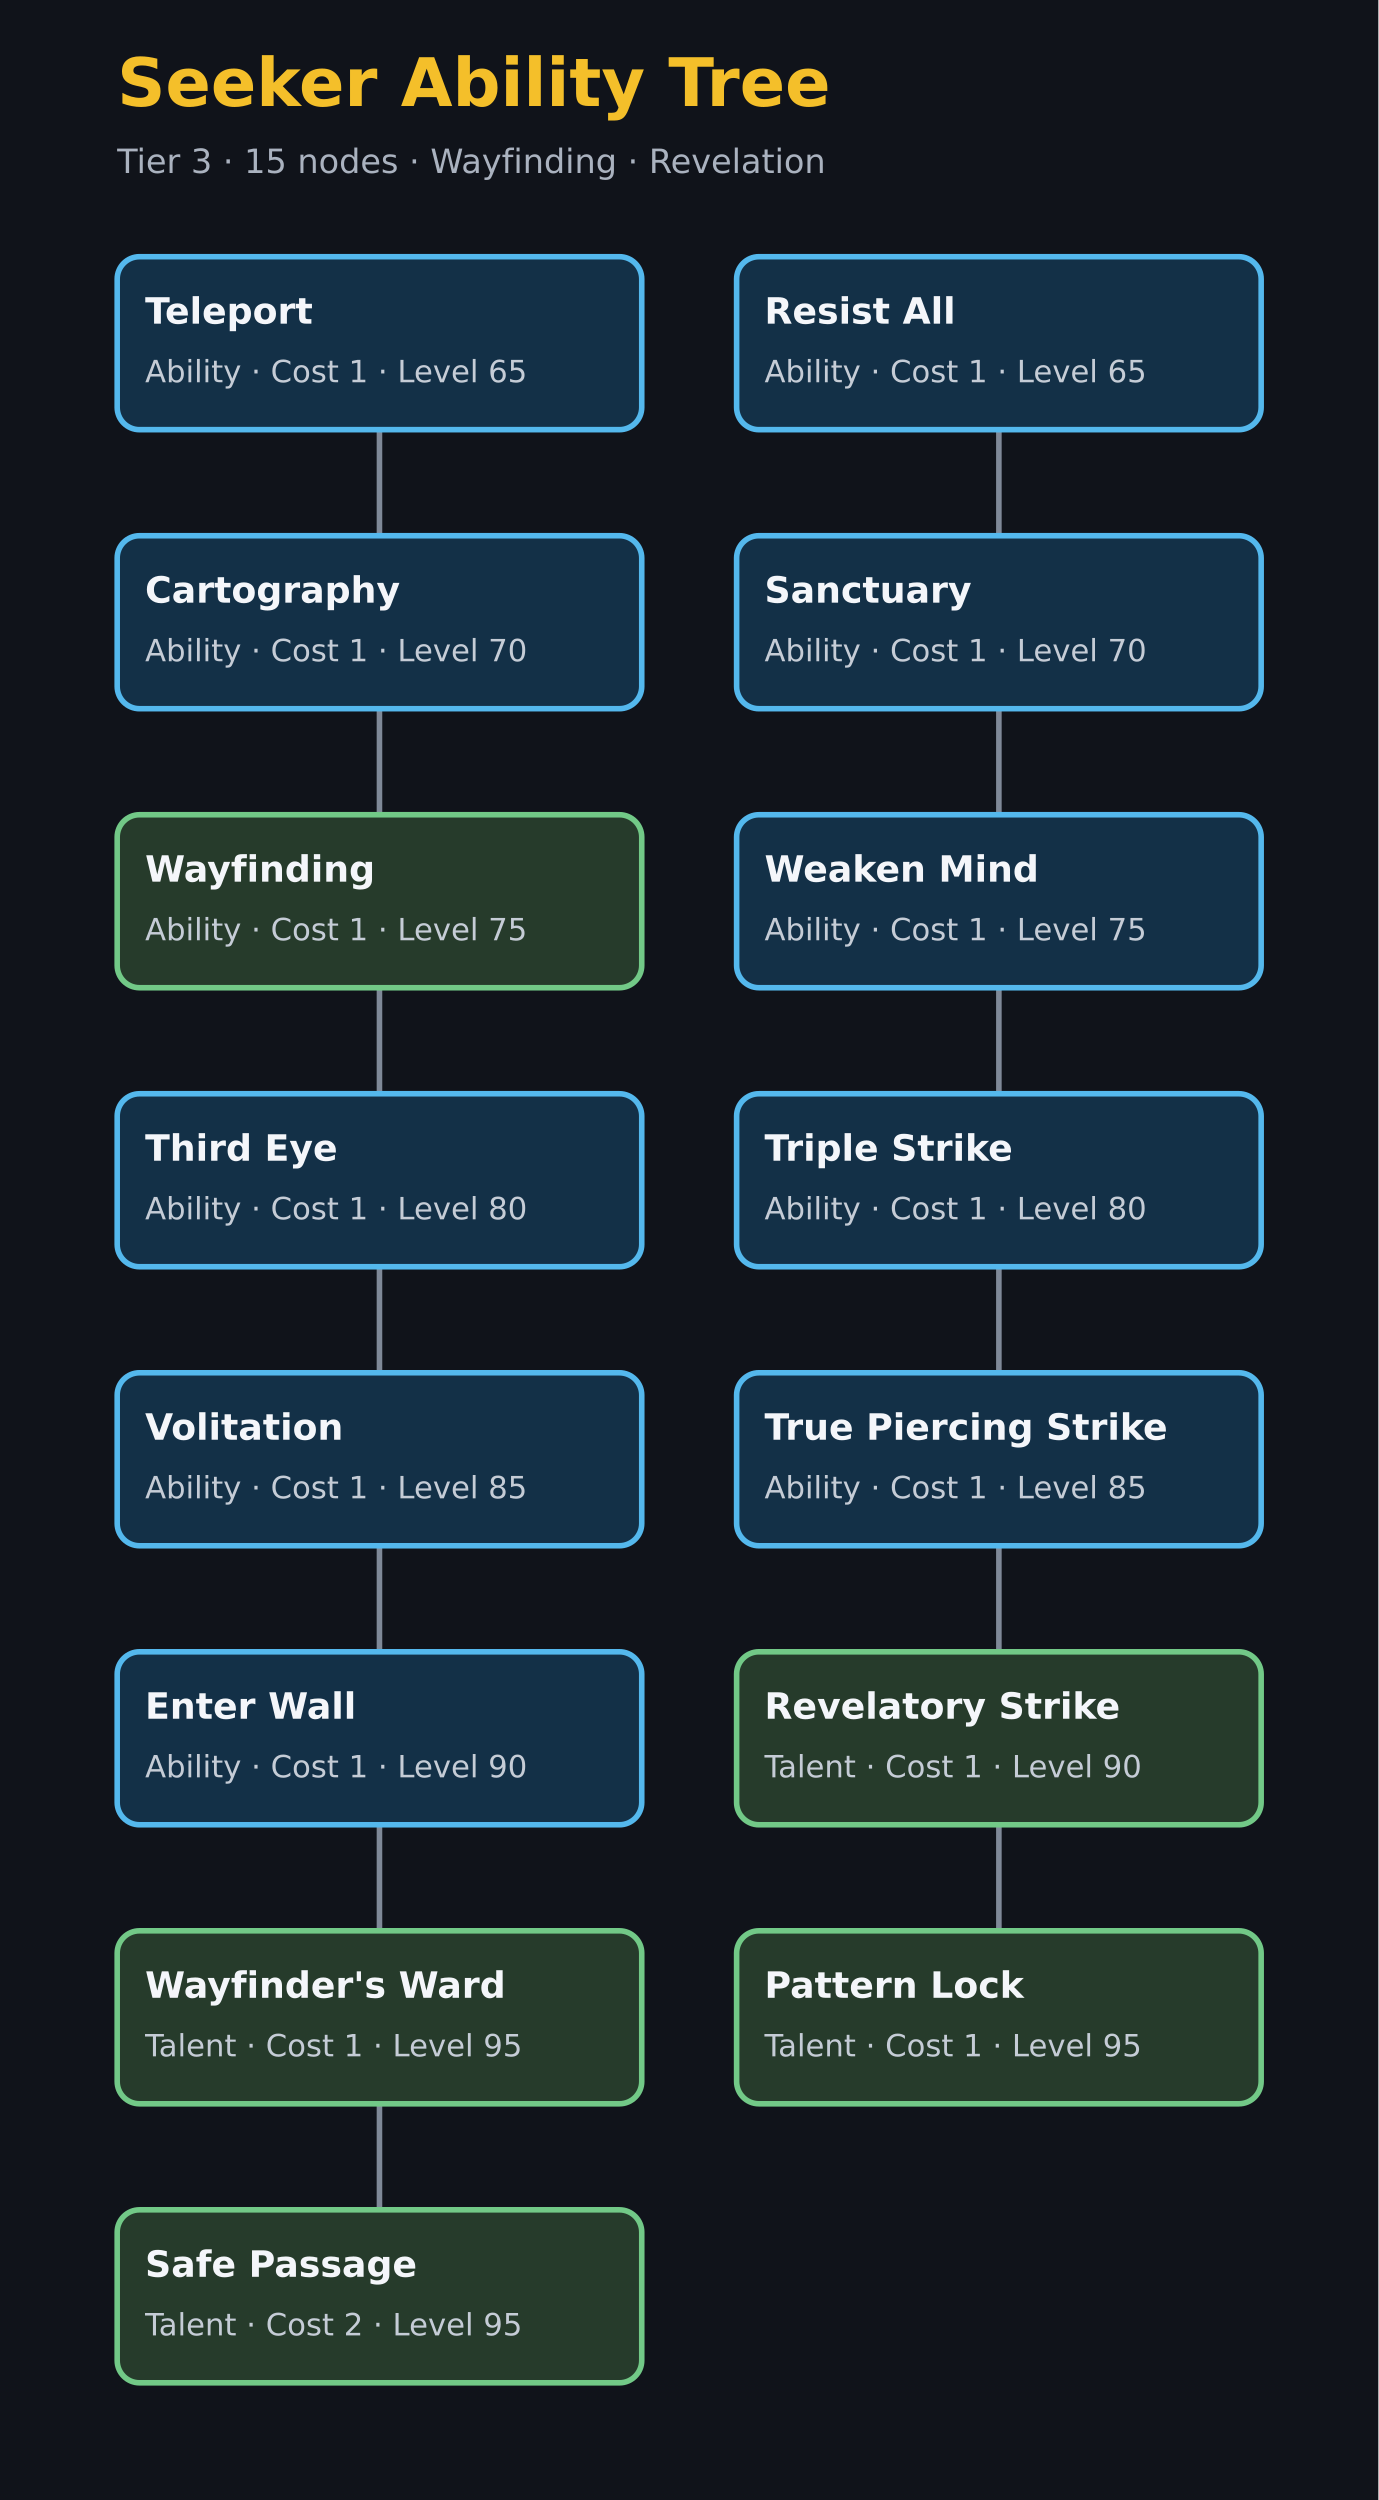
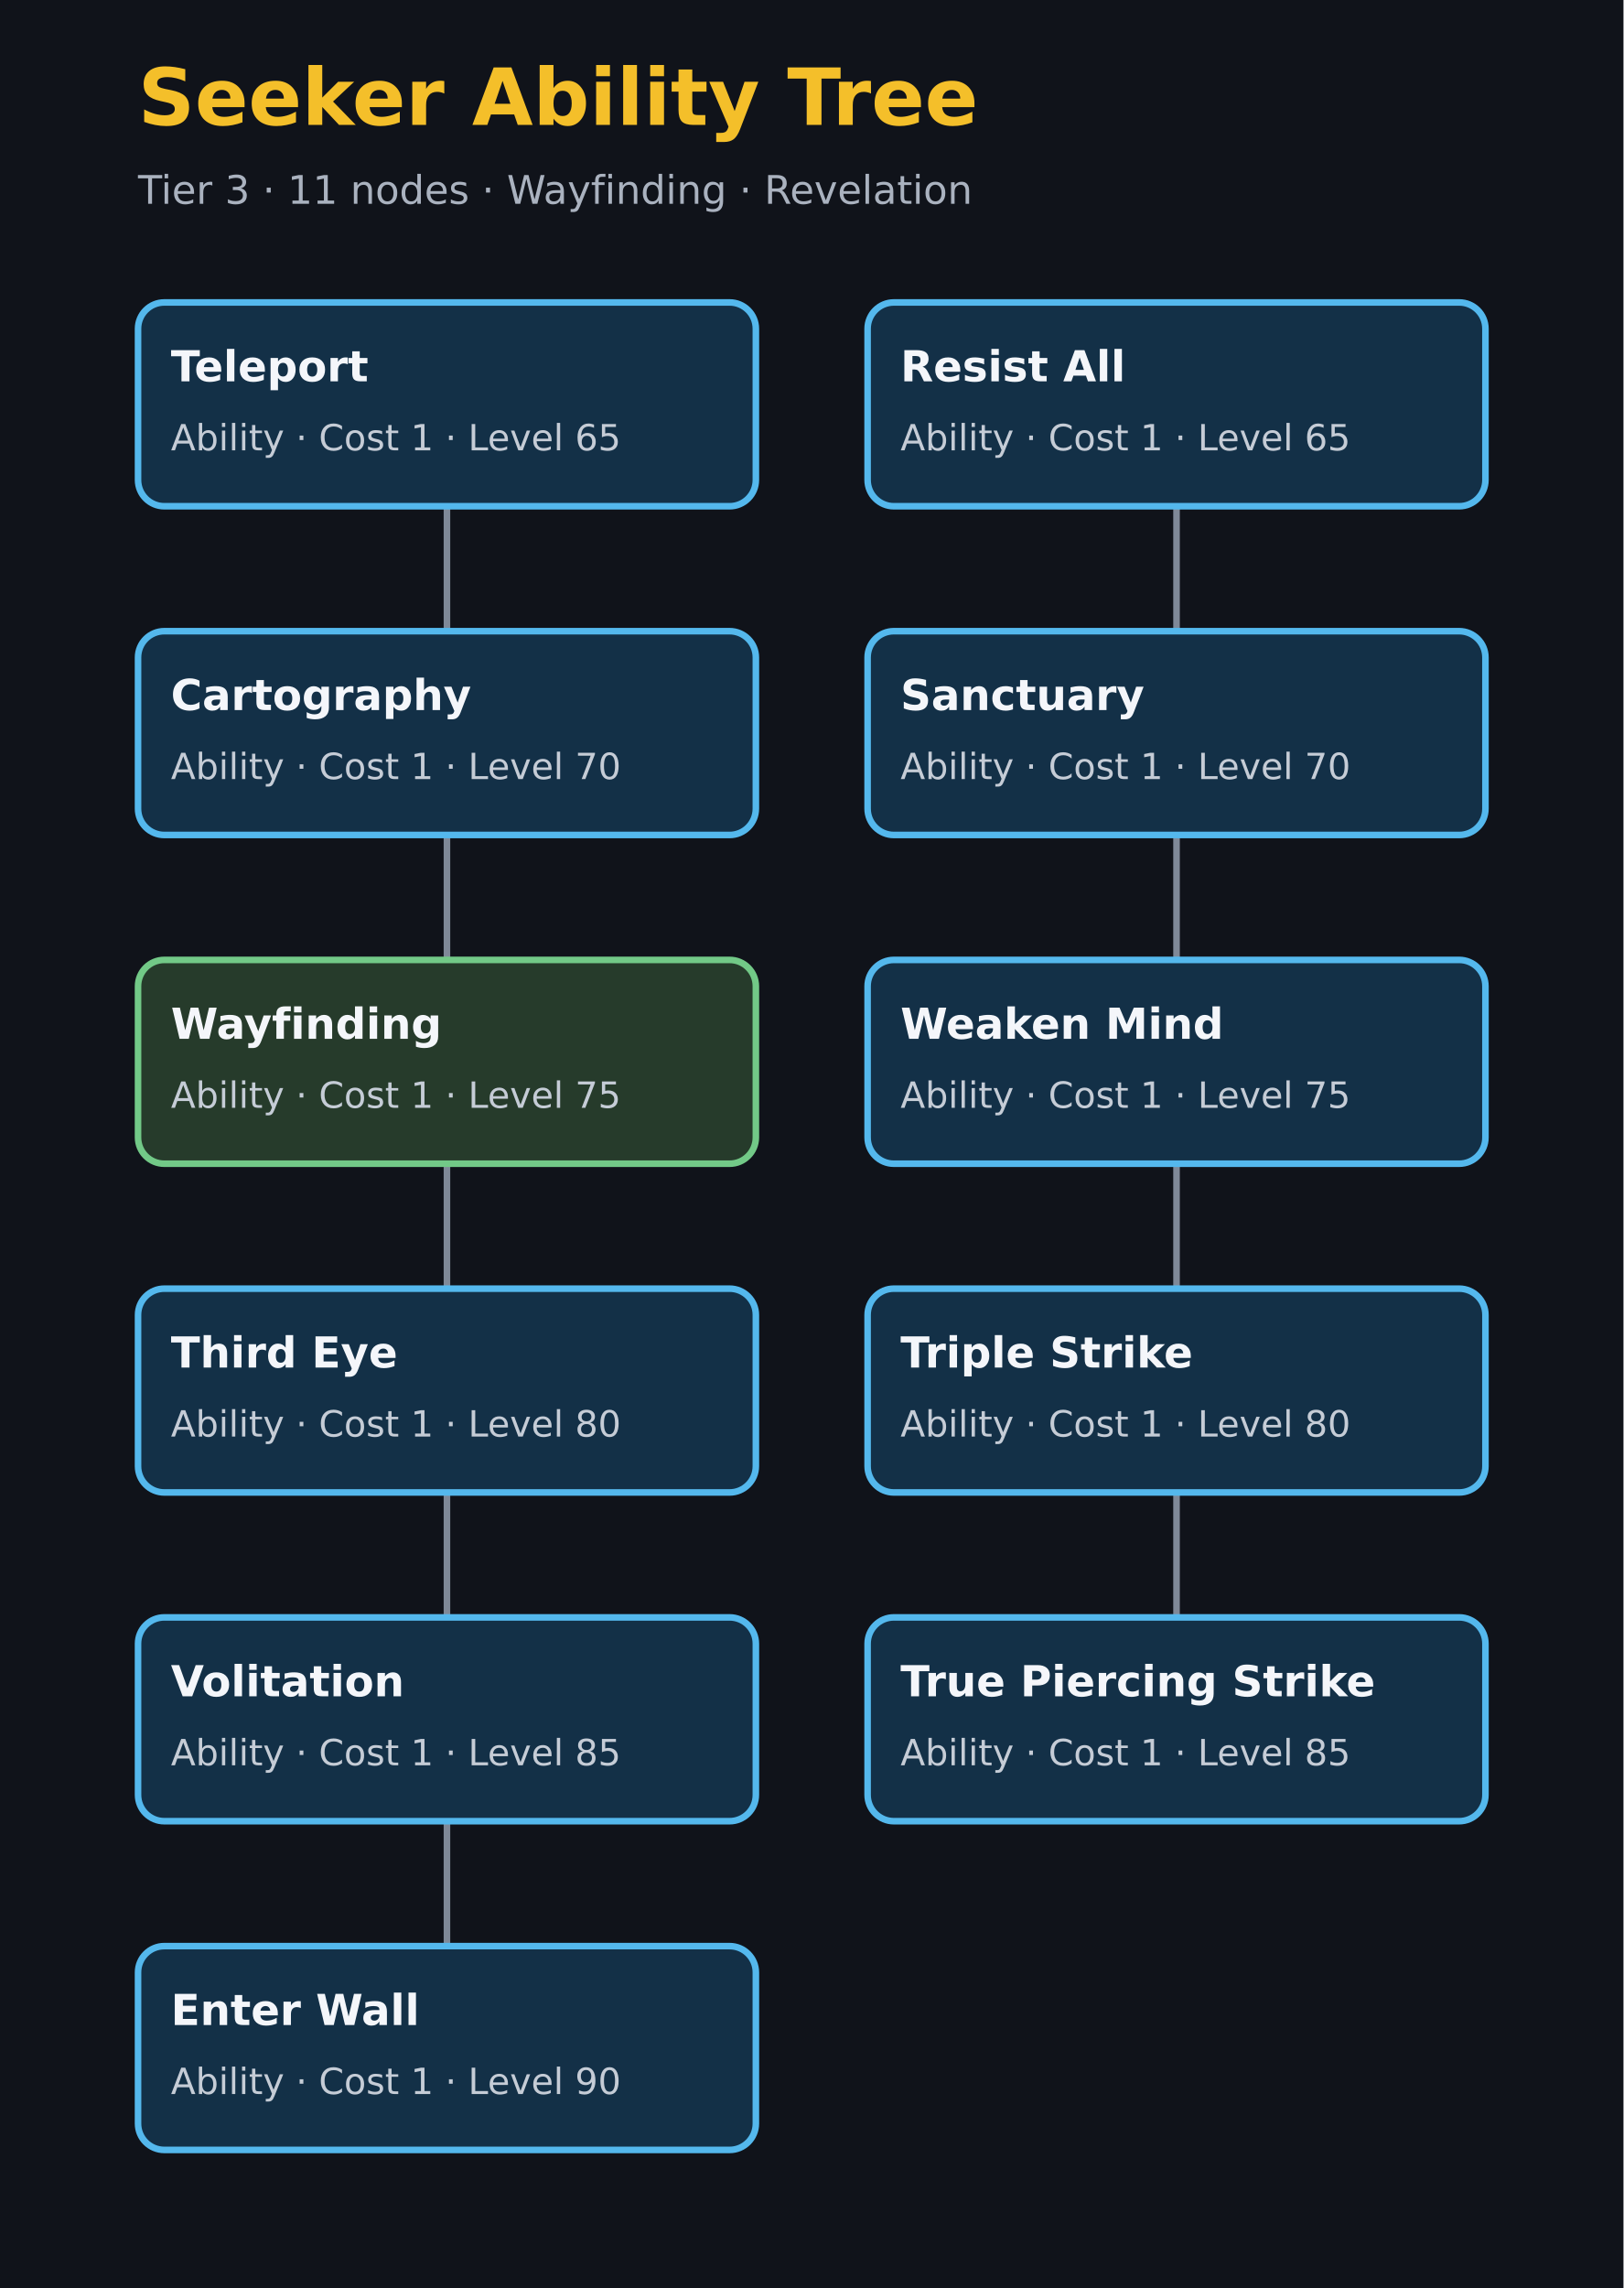
- <svg xmlns="http://www.w3.org/2000/svg" width="494" height="896" viewBox="0 0 494 896">
+ <svg xmlns="http://www.w3.org/2000/svg" width="494" height="696" viewBox="0 0 494 696">
  <style>
text{font-family:DejaVu Sans,Arial,sans-serif}
.title{fill:#f4bf2a;font-size:24px;font-weight:700}
.meta{fill:#aab2bf;font-size:12px}
.name{fill:#f4f6fa;font-size:13px;font-weight:700}
.detail{fill:#c5ccd6;font-size:11px}
.resource{fill:#e6bfdc;font-size:9px;font-weight:700}
.edge{fill:none;stroke:#7f8998;stroke-width:2}
.promotion-edge{fill:none;stroke:#c59d3d;stroke-width:3}
</style>
-   <rect width="494" height="896" fill="#10131a" />
+   <rect width="494" height="696" fill="#10131a" />
  <text class="title" x="42" y="38">Seeker Ability Tree</text>
-   <text class="meta" x="42" y="62">Tier 3 · 15 nodes · Wayfinding · Revelation</text>
+   <text class="meta" x="42" y="62">Tier 3 · 11 nodes · Wayfinding · Revelation</text>
  <path class="edge" d="M 136.0 123.0 V 173.0 H 136.0 V 223.0" />
  <path class="edge" d="M 136.0 223.0 V 273.0 H 136.0 V 323.0" />
  <path class="edge" d="M 136.0 323.0 V 373.0 H 136.0 V 423.0" />
  <path class="edge" d="M 358.0 123.0 V 173.0 H 358.0 V 223.0" />
  <path class="edge" d="M 136.0 423.0 V 473.0 H 136.0 V 523.0" />
  <path class="edge" d="M 136.0 523.0 V 573.0 H 136.0 V 623.0" />
  <path class="edge" d="M 358.0 223.0 V 273.0 H 358.0 V 323.0" />
  <path class="edge" d="M 358.0 323.0 V 373.0 H 358.0 V 423.0" />
  <path class="edge" d="M 358.0 423.0 V 473.0 H 358.0 V 523.0" />
-   <path class="edge" d="M 358.0 523.0 V 573.0 H 358.0 V 623.0" />
-   <path class="edge" d="M 136.0 623.0 V 673.0 H 136.0 V 723.0" />
-   <path class="edge" d="M 358.0 623.0 V 673.0 H 358.0 V 723.0" />
-   <path class="edge" d="M 136.0 723.0 V 773.0 H 136.0 V 823.0" />
  <rect x="42.0" y="92.0" width="188" height="62" rx="8" fill="#133047" stroke="#54b8ed" stroke-width="2" />
  <text class="name" x="52.0" y="116.0">Teleport</text>
  <text class="detail" x="52.0" y="137.0">Ability · Cost 1 · Level 65</text>
  <rect x="42.0" y="192.0" width="188" height="62" rx="8" fill="#133047" stroke="#54b8ed" stroke-width="2" />
  <text class="name" x="52.0" y="216.0">Cartography</text>
  <text class="detail" x="52.0" y="237.0">Ability · Cost 1 · Level 70</text>
  <rect x="42.0" y="292.0" width="188" height="62" rx="8" fill="#263b2b" stroke="#72c987" stroke-width="2" />
  <text class="name" x="52.0" y="316.0">Wayfinding</text>
  <text class="detail" x="52.0" y="337.0">Ability · Cost 1 · Level 75</text>
  <rect x="264.0" y="92.0" width="188" height="62" rx="8" fill="#133047" stroke="#54b8ed" stroke-width="2" />
  <text class="name" x="274.0" y="116.0">Resist All</text>
  <text class="detail" x="274.0" y="137.0">Ability · Cost 1 · Level 65</text>
  <rect x="42.0" y="392.0" width="188" height="62" rx="8" fill="#133047" stroke="#54b8ed" stroke-width="2" />
  <text class="name" x="52.0" y="416.0">Third Eye</text>
  <text class="detail" x="52.0" y="437.0">Ability · Cost 1 · Level 80</text>
  <rect x="264.0" y="192.0" width="188" height="62" rx="8" fill="#133047" stroke="#54b8ed" stroke-width="2" />
  <text class="name" x="274.0" y="216.0">Sanctuary</text>
  <text class="detail" x="274.0" y="237.0">Ability · Cost 1 · Level 70</text>
  <rect x="42.0" y="492.0" width="188" height="62" rx="8" fill="#133047" stroke="#54b8ed" stroke-width="2" />
  <text class="name" x="52.0" y="516.0">Volitation</text>
  <text class="detail" x="52.0" y="537.0">Ability · Cost 1 · Level 85</text>
  <rect x="42.0" y="592.0" width="188" height="62" rx="8" fill="#133047" stroke="#54b8ed" stroke-width="2" />
  <text class="name" x="52.0" y="616.0">Enter Wall</text>
  <text class="detail" x="52.0" y="637.0">Ability · Cost 1 · Level 90</text>
  <rect x="264.0" y="292.0" width="188" height="62" rx="8" fill="#133047" stroke="#54b8ed" stroke-width="2" />
  <text class="name" x="274.0" y="316.0">Weaken Mind</text>
  <text class="detail" x="274.0" y="337.0">Ability · Cost 1 · Level 75</text>
  <rect x="264.0" y="392.0" width="188" height="62" rx="8" fill="#133047" stroke="#54b8ed" stroke-width="2" />
  <text class="name" x="274.0" y="416.0">Triple Strike</text>
  <text class="detail" x="274.0" y="437.0">Ability · Cost 1 · Level 80</text>
  <rect x="264.0" y="492.0" width="188" height="62" rx="8" fill="#133047" stroke="#54b8ed" stroke-width="2" />
  <text class="name" x="274.0" y="516.0">True Piercing Strike</text>
  <text class="detail" x="274.0" y="537.0">Ability · Cost 1 · Level 85</text>
-   <rect x="264.0" y="592.0" width="188" height="62" rx="8" fill="#263b2b" stroke="#72c987" stroke-width="2" />
-   <text class="name" x="274.0" y="616.0">Revelatory Strike</text>
-   <text class="detail" x="274.0" y="637.0">Talent · Cost 1 · Level 90</text>
-   <rect x="42.0" y="692.0" width="188" height="62" rx="8" fill="#263b2b" stroke="#72c987" stroke-width="2" />
-   <text class="name" x="52.0" y="716.0">Wayfinder's Ward</text>
-   <text class="detail" x="52.0" y="737.0">Talent · Cost 1 · Level 95</text>
-   <rect x="264.0" y="692.0" width="188" height="62" rx="8" fill="#263b2b" stroke="#72c987" stroke-width="2" />
-   <text class="name" x="274.0" y="716.0">Pattern Lock</text>
-   <text class="detail" x="274.0" y="737.0">Talent · Cost 1 · Level 95</text>
-   <rect x="42.0" y="792.0" width="188" height="62" rx="8" fill="#263b2b" stroke="#72c987" stroke-width="2" />
-   <text class="name" x="52.0" y="816.0">Safe Passage</text>
-   <text class="detail" x="52.0" y="837.0">Talent · Cost 2 · Level 95</text>
</svg>
